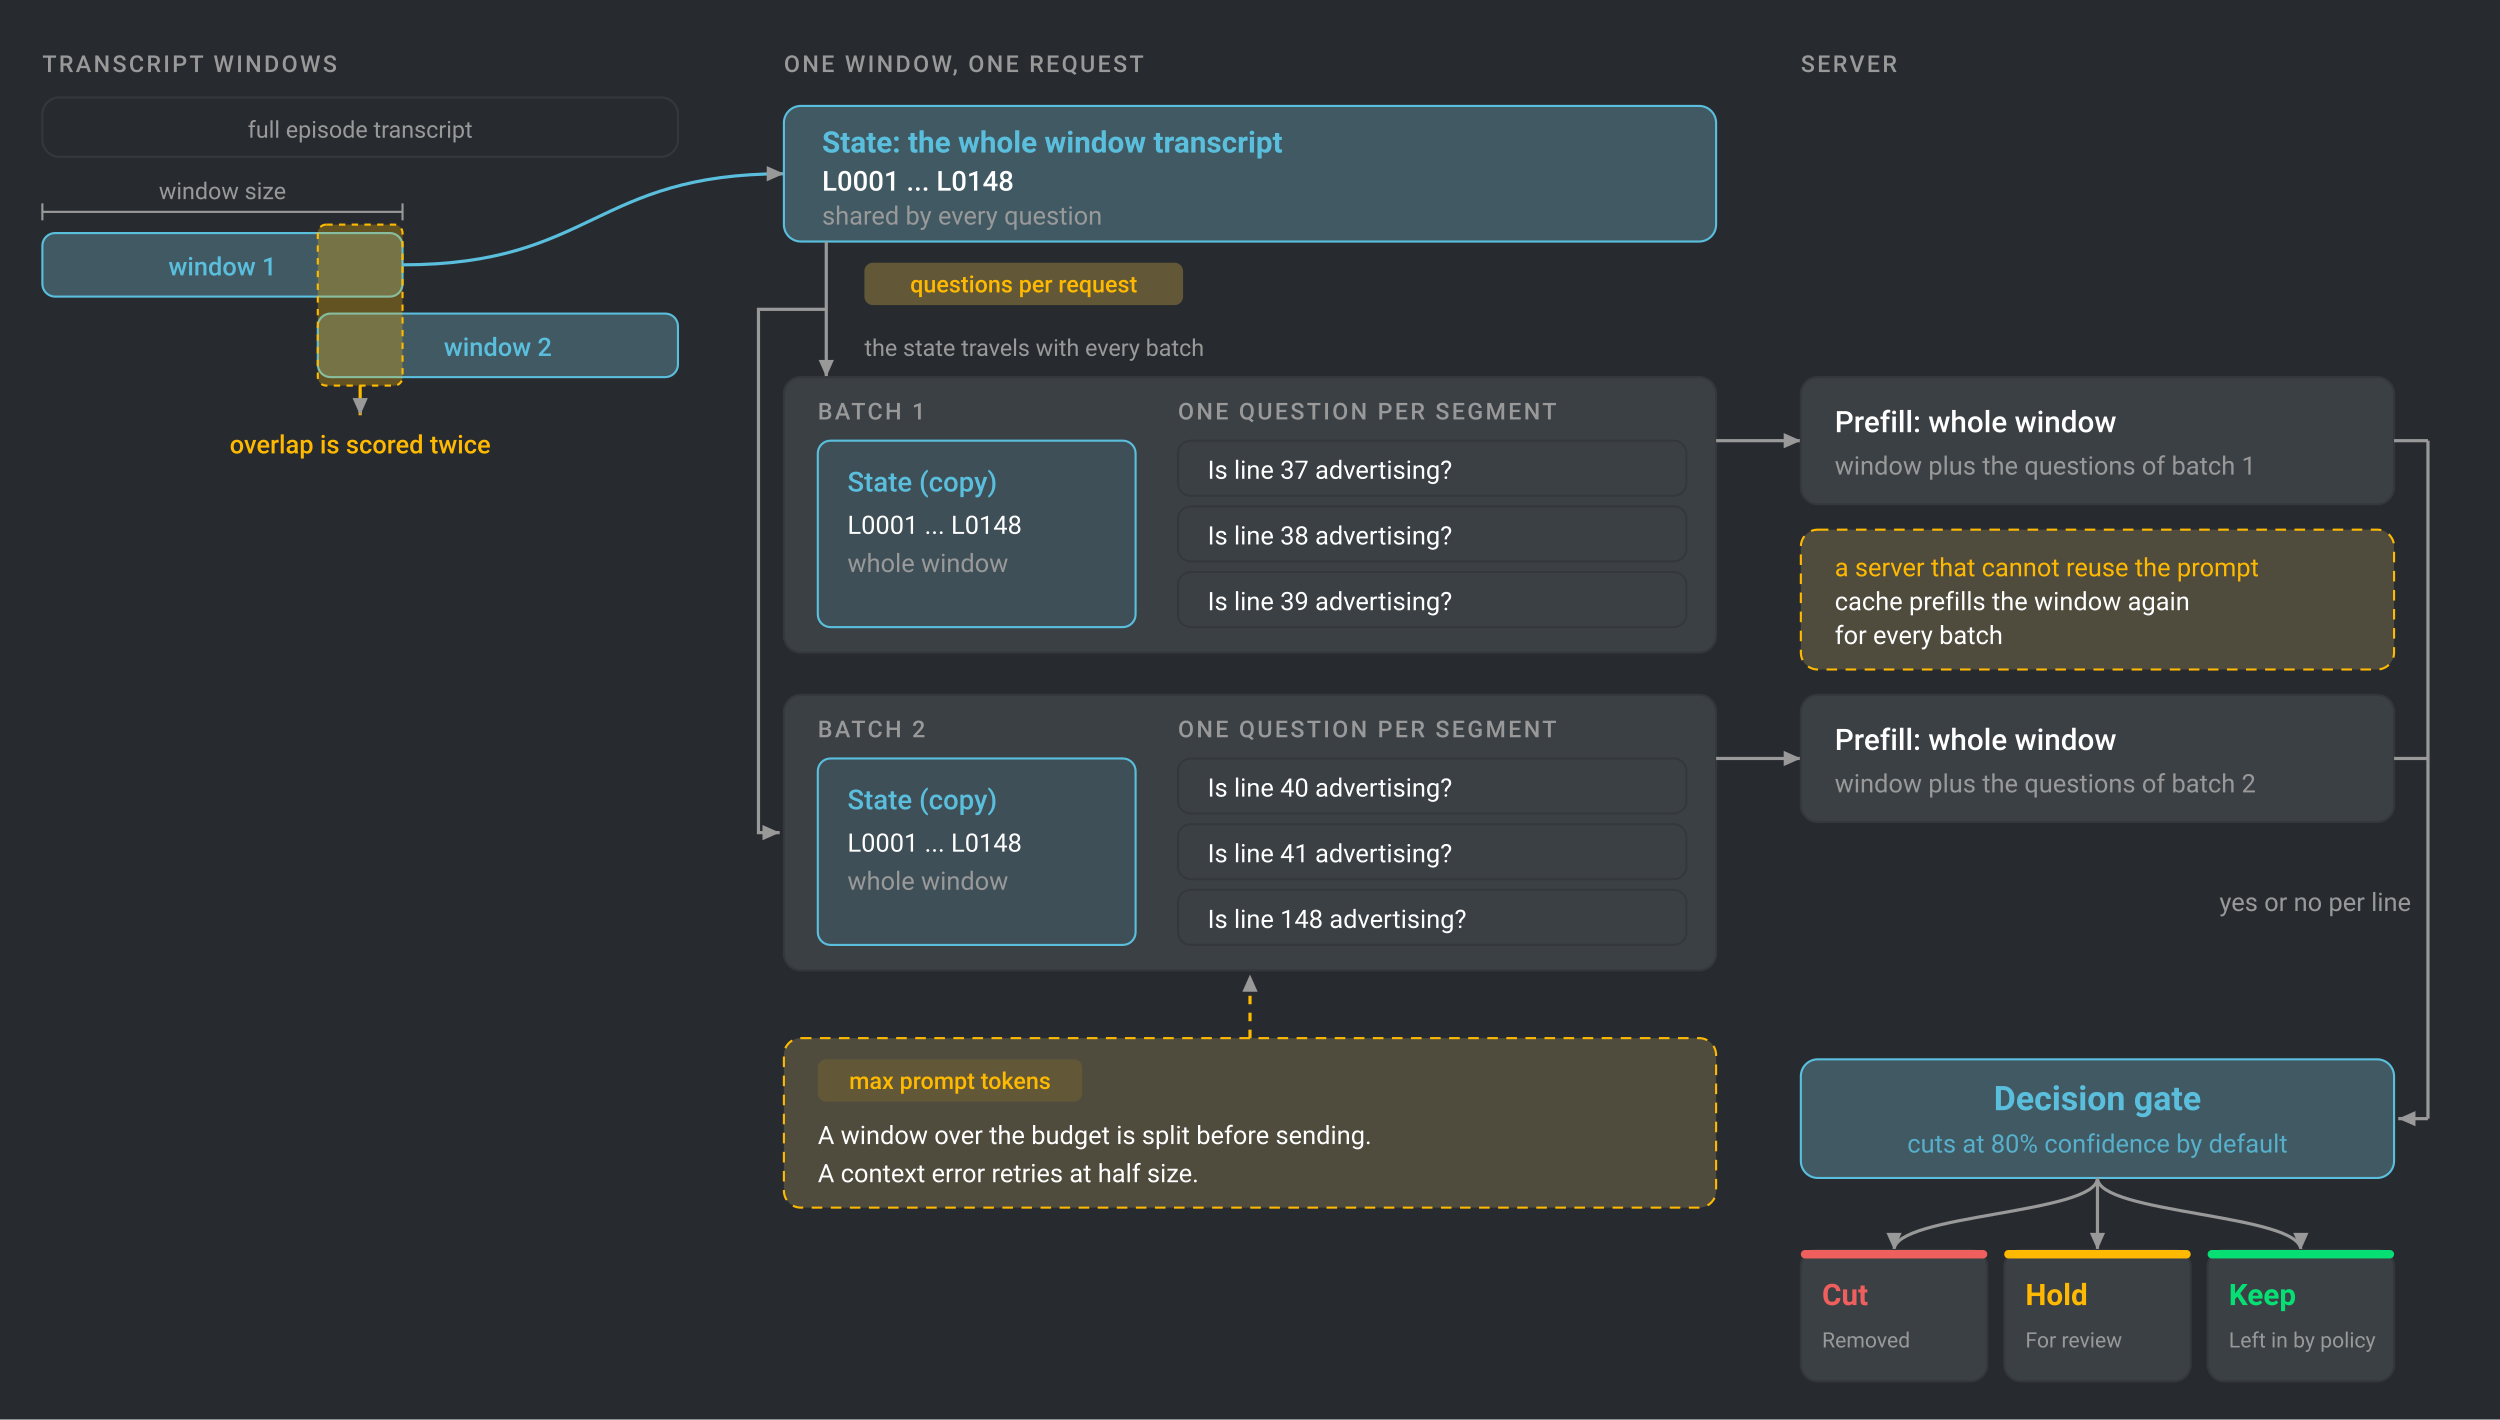
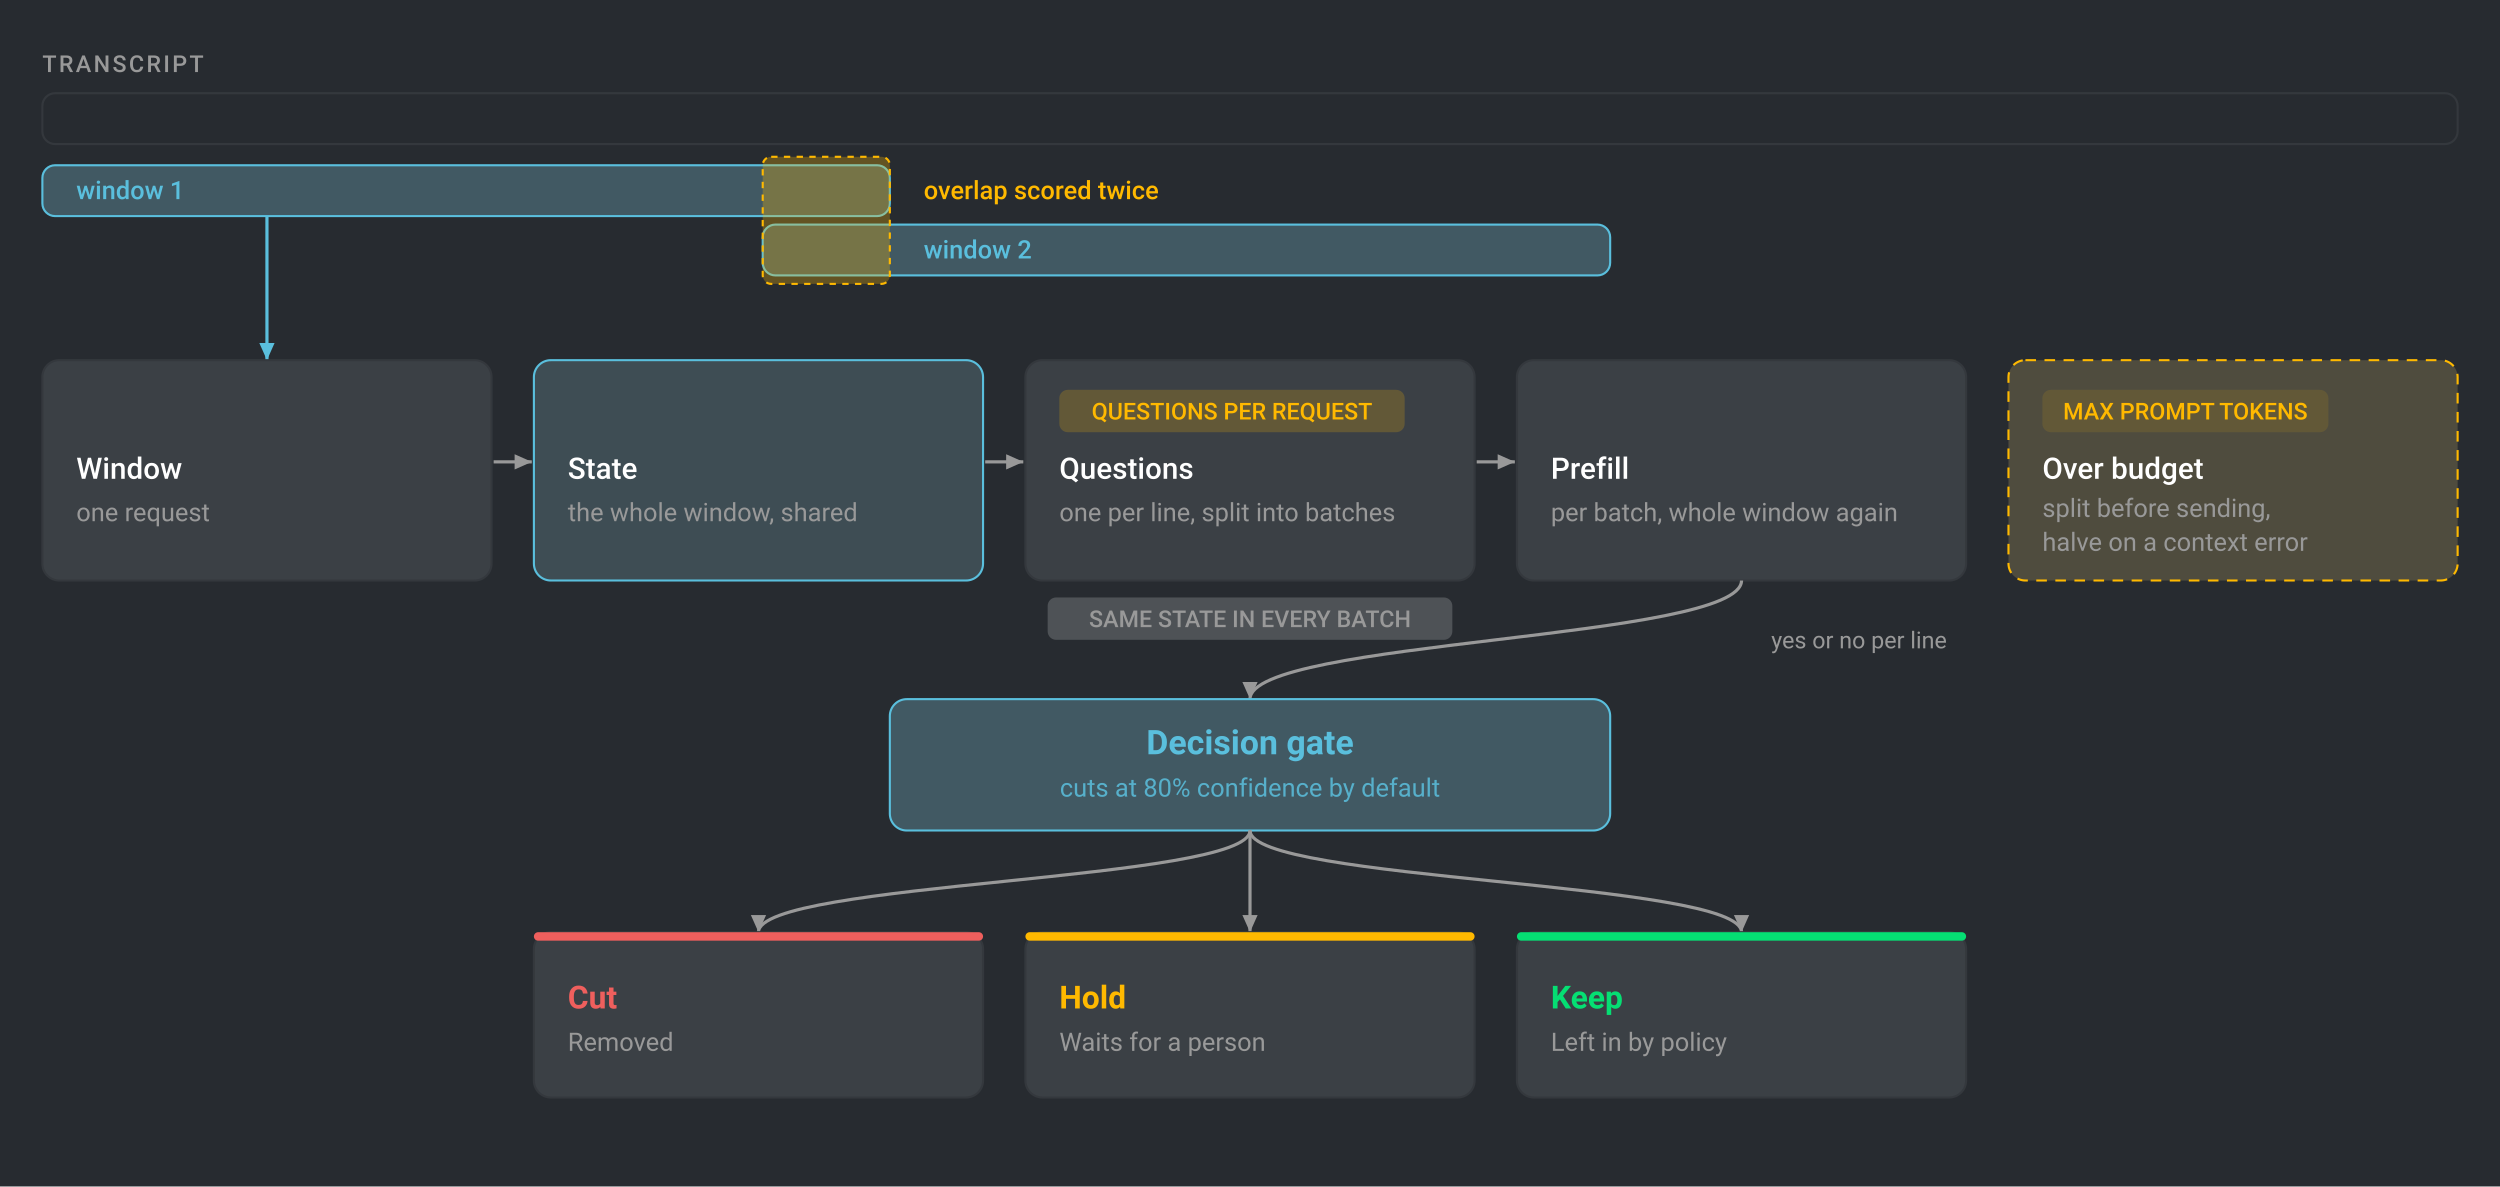
- <svg xmlns="http://www.w3.org/2000/svg" viewBox="0 0 1180 670" width="1180" height="670" role="img" aria-label="One detection window sent to System One as batched yes or no questions">
+ <svg xmlns="http://www.w3.org/2000/svg" viewBox="0 0 1180 560" width="1180" height="560" role="img" aria-label="One detection window scored by System One, one yes or no question per line">
  <defs>
    <marker id="ar" viewBox="0 0 10 10" refX="9" refY="5" markerWidth="6" markerHeight="6" orient="auto-start-reverse">
      <path d="M 0 1 L 9 5 L 0 9 z" fill="#999999" />
    </marker>
    <marker id="arp" viewBox="0 0 10 10" refX="9" refY="5" markerWidth="6" markerHeight="6" orient="auto-start-reverse">
      <path d="M 0 1 L 9 5 L 0 9 z" fill="#5ABFDD" />
    </marker>
    <pattern id="hatch" width="7" height="7" patternTransform="rotate(45)" patternUnits="userSpaceOnUse">
      <line x1="0" y1="0" x2="0" y2="7" stroke="#EF5F5D" stroke-width="2" opacity="0.28" />
    </pattern>
    <pattern id="hatchq" width="7" height="7" patternTransform="rotate(45)" patternUnits="userSpaceOnUse">
      <line x1="0" y1="0" x2="0" y2="7" stroke="#999999" stroke-width="2" opacity="0.20" />
    </pattern>
  </defs>
-   <rect width="1180" height="670" fill="#272B30" />
-   <text x="20" y="34" font-family="Roboto, -apple-system, BlinkMacSystemFont, 'Segoe UI', sans-serif" font-size="11" font-weight="500" fill="#999999" text-anchor="start" letter-spacing="0.1em">TRANSCRIPT WINDOWS</text>
-   <rect x="20" y="46" width="300" height="28" rx="8" fill="#272B30" stroke="#34383D" stroke-width="1" />
-   <text x="170" y="65" font-family="Roboto, -apple-system, BlinkMacSystemFont, 'Segoe UI', sans-serif" font-size="11" font-weight="400" fill="#999999" text-anchor="middle">full episode transcript</text>
-   <text x="105" y="94" font-family="Roboto, -apple-system, BlinkMacSystemFont, 'Segoe UI', sans-serif" font-size="11" font-weight="400" fill="#999999" text-anchor="middle">window size</text>
-   <path d="M 20 100 L 190 100 M 20 96 L 20 104 M 190 96 L 190 104" stroke="#999999" stroke-width="1" fill="none" />
-   <rect x="20" y="110" width="170" height="30" rx="6" fill="#415963" stroke="#5ABFDD" stroke-width="1" />
-   <text x="105" y="130" font-family="Roboto, -apple-system, BlinkMacSystemFont, 'Segoe UI', sans-serif" font-size="12" font-weight="500" fill="#5ABFDD" text-anchor="middle">window 1</text>
-   <rect x="150" y="148" width="170" height="30" rx="6" fill="#415963" stroke="#5ABFDD" stroke-width="1" />
-   <text x="235" y="168" font-family="Roboto, -apple-system, BlinkMacSystemFont, 'Segoe UI', sans-serif" font-size="12" font-weight="500" fill="#5ABFDD" text-anchor="middle">window 2</text>
-   <rect x="150" y="106" width="40" height="76" rx="4" fill="#FFB900" fill-opacity="0.28" stroke="#FFB900" stroke-width="1" stroke-dasharray="3 3" />
-   <path d="M 170 182 L 170 196" stroke="#FFB900" stroke-width="1.5" fill="none" marker-end="url(#ar)" />
-   <text x="170" y="214" font-family="Roboto, -apple-system, BlinkMacSystemFont, 'Segoe UI', sans-serif" font-size="12" font-weight="500" fill="#FFB900" text-anchor="middle">overlap is scored twice</text>
-   <path d="M 190 125 C 280.0 125, 280.0 82, 370 82" stroke="#5ABFDD" stroke-width="1.5" fill="none" marker-end="url(#ar)" />
-   <text x="370" y="34" font-family="Roboto, -apple-system, BlinkMacSystemFont, 'Segoe UI', sans-serif" font-size="11" font-weight="500" fill="#999999" text-anchor="start" letter-spacing="0.1em">ONE WINDOW, ONE REQUEST</text>
-   <rect x="370" y="50" width="440" height="64" rx="8" fill="#415963" stroke="#5ABFDD" stroke-width="1" />
-   <text x="388" y="72" font-family="Roboto, -apple-system, BlinkMacSystemFont, 'Segoe UI', sans-serif" font-size="14" font-weight="600" fill="#5ABFDD" text-anchor="start">State: the whole window transcript</text>
-   <text x="388" y="90" font-family="Roboto, -apple-system, BlinkMacSystemFont, 'Segoe UI', sans-serif" font-size="13" font-weight="500" fill="#FFFFFF" text-anchor="start">L0001 ... L0148</text>
-   <text x="388" y="106" font-family="Roboto, -apple-system, BlinkMacSystemFont, 'Segoe UI', sans-serif" font-size="12" font-weight="400" fill="#999999" text-anchor="start">shared by every question</text>
-   <path d="M 390 114 L 390 178" stroke="#999999" stroke-width="1.5" fill="none" marker-end="url(#ar)" />
-   <path d="M 390 146 L 358 146 L 358 393 L 368 393" stroke="#999999" stroke-width="1.5" fill="none" marker-end="url(#ar)" />
-   <rect x="408" y="124" width="150.4" height="20" rx="4" fill="#625837" stroke="none" stroke-width="0" />
-   <text x="483.2" y="138" font-family="Roboto, -apple-system, BlinkMacSystemFont, 'Segoe UI', sans-serif" font-size="11" font-weight="500" fill="#FFB900" text-anchor="middle">questions per request</text>
-   <text x="408" y="168" font-family="Roboto, -apple-system, BlinkMacSystemFont, 'Segoe UI', sans-serif" font-size="11" font-weight="400" fill="#999999" text-anchor="start">the state travels with every batch</text>
-   <rect x="370" y="178" width="440" height="130" rx="8" fill="#3B4045" stroke="#34383D" stroke-width="1" />
-   <text x="386" y="198" font-family="Roboto, -apple-system, BlinkMacSystemFont, 'Segoe UI', sans-serif" font-size="11" font-weight="500" fill="#999999" text-anchor="start" letter-spacing="0.1em">BATCH 1</text>
-   <text x="556" y="198" font-family="Roboto, -apple-system, BlinkMacSystemFont, 'Segoe UI', sans-serif" font-size="11" font-weight="500" fill="#999999" text-anchor="start" letter-spacing="0.1em">ONE QUESTION PER SEGMENT</text>
-   <rect x="386" y="208" width="150" height="88" rx="6" fill="#3F4F57" stroke="#5ABFDD" stroke-width="1" />
-   <text x="400" y="232" font-family="Roboto, -apple-system, BlinkMacSystemFont, 'Segoe UI', sans-serif" font-size="13" font-weight="500" fill="#5ABFDD" text-anchor="start">State (copy)</text>
-   <text x="400" y="252" font-family="Roboto, -apple-system, BlinkMacSystemFont, 'Segoe UI', sans-serif" font-size="12" font-weight="400" fill="#FFFFFF" text-anchor="start">L0001 ... L0148</text>
-   <text x="400" y="270" font-family="Roboto, -apple-system, BlinkMacSystemFont, 'Segoe UI', sans-serif" font-size="12" font-weight="400" fill="#999999" text-anchor="start">whole window</text>
-   <rect x="556" y="208" width="240" height="26" rx="6" fill="#3B4045" stroke="#34383D" stroke-width="1" />
-   <text x="570" y="226" font-family="Roboto, -apple-system, BlinkMacSystemFont, 'Segoe UI', sans-serif" font-size="12" font-weight="400" fill="#FFFFFF" text-anchor="start">Is line 37 advertising?</text>
-   <rect x="556" y="239" width="240" height="26" rx="6" fill="#3B4045" stroke="#34383D" stroke-width="1" />
-   <text x="570" y="257" font-family="Roboto, -apple-system, BlinkMacSystemFont, 'Segoe UI', sans-serif" font-size="12" font-weight="400" fill="#FFFFFF" text-anchor="start">Is line 38 advertising?</text>
-   <rect x="556" y="270" width="240" height="26" rx="6" fill="#3B4045" stroke="#34383D" stroke-width="1" />
-   <text x="570" y="288" font-family="Roboto, -apple-system, BlinkMacSystemFont, 'Segoe UI', sans-serif" font-size="12" font-weight="400" fill="#FFFFFF" text-anchor="start">Is line 39 advertising?</text>
-   <rect x="370" y="328" width="440" height="130" rx="8" fill="#3B4045" stroke="#34383D" stroke-width="1" />
-   <text x="386" y="348" font-family="Roboto, -apple-system, BlinkMacSystemFont, 'Segoe UI', sans-serif" font-size="11" font-weight="500" fill="#999999" text-anchor="start" letter-spacing="0.1em">BATCH 2</text>
-   <text x="556" y="348" font-family="Roboto, -apple-system, BlinkMacSystemFont, 'Segoe UI', sans-serif" font-size="11" font-weight="500" fill="#999999" text-anchor="start" letter-spacing="0.1em">ONE QUESTION PER SEGMENT</text>
-   <rect x="386" y="358" width="150" height="88" rx="6" fill="#3F4F57" stroke="#5ABFDD" stroke-width="1" />
-   <text x="400" y="382" font-family="Roboto, -apple-system, BlinkMacSystemFont, 'Segoe UI', sans-serif" font-size="13" font-weight="500" fill="#5ABFDD" text-anchor="start">State (copy)</text>
-   <text x="400" y="402" font-family="Roboto, -apple-system, BlinkMacSystemFont, 'Segoe UI', sans-serif" font-size="12" font-weight="400" fill="#FFFFFF" text-anchor="start">L0001 ... L0148</text>
-   <text x="400" y="420" font-family="Roboto, -apple-system, BlinkMacSystemFont, 'Segoe UI', sans-serif" font-size="12" font-weight="400" fill="#999999" text-anchor="start">whole window</text>
-   <rect x="556" y="358" width="240" height="26" rx="6" fill="#3B4045" stroke="#34383D" stroke-width="1" />
-   <text x="570" y="376" font-family="Roboto, -apple-system, BlinkMacSystemFont, 'Segoe UI', sans-serif" font-size="12" font-weight="400" fill="#FFFFFF" text-anchor="start">Is line 40 advertising?</text>
-   <rect x="556" y="389" width="240" height="26" rx="6" fill="#3B4045" stroke="#34383D" stroke-width="1" />
-   <text x="570" y="407" font-family="Roboto, -apple-system, BlinkMacSystemFont, 'Segoe UI', sans-serif" font-size="12" font-weight="400" fill="#FFFFFF" text-anchor="start">Is line 41 advertising?</text>
-   <rect x="556" y="420" width="240" height="26" rx="6" fill="#3B4045" stroke="#34383D" stroke-width="1" />
-   <text x="570" y="438" font-family="Roboto, -apple-system, BlinkMacSystemFont, 'Segoe UI', sans-serif" font-size="12" font-weight="400" fill="#FFFFFF" text-anchor="start">Is line 148 advertising?</text>
-   <text x="850" y="34" font-family="Roboto, -apple-system, BlinkMacSystemFont, 'Segoe UI', sans-serif" font-size="11" font-weight="500" fill="#999999" text-anchor="start" letter-spacing="0.1em">SERVER</text>
-   <path d="M 810 208 L 850 208" stroke="#999999" stroke-width="1.5" fill="none" marker-end="url(#ar)" />
-   <rect x="850" y="178" width="280" height="60" rx="8" fill="#3B4045" stroke="#34383D" stroke-width="1" />
-   <text x="866" y="204" font-family="Roboto, -apple-system, BlinkMacSystemFont, 'Segoe UI', sans-serif" font-size="14" font-weight="500" fill="#FFFFFF" text-anchor="start">Prefill: whole window</text>
-   <text x="866" y="224" font-family="Roboto, -apple-system, BlinkMacSystemFont, 'Segoe UI', sans-serif" font-size="12" font-weight="400" fill="#999999" text-anchor="start">window plus the questions of batch 1</text>
-   <path d="M 1130 208 L 1146 208" stroke="#999999" stroke-width="1.5" fill="none" />
-   <path d="M 810 358 L 850 358" stroke="#999999" stroke-width="1.5" fill="none" marker-end="url(#ar)" />
-   <rect x="850" y="328" width="280" height="60" rx="8" fill="#3B4045" stroke="#34383D" stroke-width="1" />
-   <text x="866" y="354" font-family="Roboto, -apple-system, BlinkMacSystemFont, 'Segoe UI', sans-serif" font-size="14" font-weight="500" fill="#FFFFFF" text-anchor="start">Prefill: whole window</text>
-   <text x="866" y="374" font-family="Roboto, -apple-system, BlinkMacSystemFont, 'Segoe UI', sans-serif" font-size="12" font-weight="400" fill="#999999" text-anchor="start">window plus the questions of batch 2</text>
-   <path d="M 1130 358 L 1146 358" stroke="#999999" stroke-width="1.5" fill="none" />
-   <rect x="850" y="250" width="280" height="66" rx="8" fill="#4F4C3E" stroke="#FFB900" stroke-width="1" stroke-dasharray="5 4" />
-   <text x="866" y="272" font-family="Roboto, -apple-system, BlinkMacSystemFont, 'Segoe UI', sans-serif" font-size="12" font-weight="400" fill="#FFB900" text-anchor="start">a server that cannot reuse the prompt</text>
-   <text x="866" y="288" font-family="Roboto, -apple-system, BlinkMacSystemFont, 'Segoe UI', sans-serif" font-size="12" font-weight="400" fill="#FFFFFF" text-anchor="start">cache prefills the window again</text>
-   <text x="866" y="304" font-family="Roboto, -apple-system, BlinkMacSystemFont, 'Segoe UI', sans-serif" font-size="12" font-weight="400" fill="#FFFFFF" text-anchor="start">for every batch</text>
-   <path d="M 1146 208 L 1146 528" stroke="#999999" stroke-width="1.5" fill="none" />
-   <text x="1138" y="430" font-family="Roboto, -apple-system, BlinkMacSystemFont, 'Segoe UI', sans-serif" font-size="12" font-weight="400" fill="#999999" text-anchor="end">yes or no per line</text>
-   <path d="M 1146 528 L 1132 528" stroke="#999999" stroke-width="1.5" fill="none" marker-end="url(#ar)" />
-   <rect x="850" y="500" width="280" height="56" rx="8" fill="#415963" stroke="#5ABFDD" stroke-width="1" />
-   <text x="990" y="524" font-family="Roboto, -apple-system, BlinkMacSystemFont, 'Segoe UI', sans-serif" font-size="16" font-weight="600" fill="#5ABFDD" text-anchor="middle">Decision gate</text>
-   <text x="990" y="544" font-family="Roboto, -apple-system, BlinkMacSystemFont, 'Segoe UI', sans-serif" font-size="12" font-weight="400" fill="#5ABFDD" text-anchor="middle" opacity="0.85">cuts at 80% confidence by default</text>
-   <path d="M 990 556 C 990 573.0, 894 573.0, 894 590" stroke="#999999" stroke-width="1.5" fill="none" marker-end="url(#ar)" />
-   <rect x="850" y="590" width="88" height="62" rx="8" fill="#3B4045" stroke="#34383D" stroke-width="1" />
-   <rect x="850" y="590" width="88" height="4" fill="#EF5F5D" rx="2" />
-   <text x="860" y="616" font-family="Roboto, -apple-system, BlinkMacSystemFont, 'Segoe UI', sans-serif" font-size="14" font-weight="600" fill="#EF5F5D" text-anchor="start">Cut</text>
-   <text x="860" y="636" font-family="Roboto, -apple-system, BlinkMacSystemFont, 'Segoe UI', sans-serif" font-size="10" font-weight="400" fill="#999999" text-anchor="start">Removed</text>
-   <path d="M 990 556 C 990 573.0, 990 573.0, 990 590" stroke="#999999" stroke-width="1.5" fill="none" marker-end="url(#ar)" />
-   <rect x="946" y="590" width="88" height="62" rx="8" fill="#3B4045" stroke="#34383D" stroke-width="1" />
-   <rect x="946" y="590" width="88" height="4" fill="#FFB900" rx="2" />
-   <text x="956" y="616" font-family="Roboto, -apple-system, BlinkMacSystemFont, 'Segoe UI', sans-serif" font-size="14" font-weight="600" fill="#FFB900" text-anchor="start">Hold</text>
-   <text x="956" y="636" font-family="Roboto, -apple-system, BlinkMacSystemFont, 'Segoe UI', sans-serif" font-size="10" font-weight="400" fill="#999999" text-anchor="start">For review</text>
-   <path d="M 990 556 C 990 573.0, 1086 573.0, 1086 590" stroke="#999999" stroke-width="1.5" fill="none" marker-end="url(#ar)" />
-   <rect x="1042" y="590" width="88" height="62" rx="8" fill="#3B4045" stroke="#34383D" stroke-width="1" />
-   <rect x="1042" y="590" width="88" height="4" fill="#05DF73" rx="2" />
-   <text x="1052" y="616" font-family="Roboto, -apple-system, BlinkMacSystemFont, 'Segoe UI', sans-serif" font-size="14" font-weight="600" fill="#05DF73" text-anchor="start">Keep</text>
-   <text x="1052" y="636" font-family="Roboto, -apple-system, BlinkMacSystemFont, 'Segoe UI', sans-serif" font-size="10" font-weight="400" fill="#999999" text-anchor="start">Left in by policy</text>
-   <rect x="370" y="490" width="440" height="80" rx="8" fill="#4F4C3E" stroke="#FFB900" stroke-width="1" stroke-dasharray="5 4" />
-   <rect x="386" y="500" width="124.8" height="20" rx="4" fill="#625837" stroke="none" stroke-width="0" />
-   <text x="448.4" y="514" font-family="Roboto, -apple-system, BlinkMacSystemFont, 'Segoe UI', sans-serif" font-size="11" font-weight="500" fill="#FFB900" text-anchor="middle">max prompt tokens</text>
-   <text x="386" y="540" font-family="Roboto, -apple-system, BlinkMacSystemFont, 'Segoe UI', sans-serif" font-size="12" font-weight="400" fill="#FFFFFF" text-anchor="start">A window over the budget is split before sending.</text>
-   <text x="386" y="558" font-family="Roboto, -apple-system, BlinkMacSystemFont, 'Segoe UI', sans-serif" font-size="12" font-weight="400" fill="#FFFFFF" text-anchor="start">A context error retries at half size.</text>
-   <path d="M 590 490 L 590 460" stroke="#FFB900" stroke-width="1.5" fill="none" marker-end="url(#ar)" stroke-dasharray="4 4" />
+   <rect width="1180" height="560" fill="#272B30" />
+   <text x="20" y="34" font-family="Roboto, -apple-system, BlinkMacSystemFont, 'Segoe UI', sans-serif" font-size="11" font-weight="500" fill="#999999" text-anchor="start" letter-spacing="0.1em">TRANSCRIPT</text>
+   <rect x="20" y="44" width="1140" height="24" rx="6" fill="#272B30" stroke="#34383D" stroke-width="1" />
+   <rect x="20" y="78" width="400" height="24" rx="6" fill="#415963" stroke="#5ABFDD" stroke-width="1" />
+   <text x="36" y="94" font-family="Roboto, -apple-system, BlinkMacSystemFont, 'Segoe UI', sans-serif" font-size="12" font-weight="500" fill="#5ABFDD" text-anchor="start">window 1</text>
+   <rect x="360" y="106" width="400" height="24" rx="6" fill="#415963" stroke="#5ABFDD" stroke-width="1" />
+   <text x="436" y="122" font-family="Roboto, -apple-system, BlinkMacSystemFont, 'Segoe UI', sans-serif" font-size="12" font-weight="500" fill="#5ABFDD" text-anchor="start">window 2</text>
+   <rect x="360" y="74" width="60" height="60" rx="4" fill="#FFB900" fill-opacity="0.28" stroke="#FFB900" stroke-width="1" stroke-dasharray="3 3" />
+   <text x="436" y="94" font-family="Roboto, -apple-system, BlinkMacSystemFont, 'Segoe UI', sans-serif" font-size="12" font-weight="500" fill="#FFB900" text-anchor="start">overlap scored twice</text>
+   <path d="M 126 102 L 126 170" stroke="#5ABFDD" stroke-width="1.5" fill="none" marker-end="url(#arp)" />
+   <rect x="20" y="170" width="212" height="104" rx="8" fill="#3B4045" stroke="#34383D" stroke-width="1" />
+   <text x="36" y="226" font-family="Roboto, -apple-system, BlinkMacSystemFont, 'Segoe UI', sans-serif" font-size="14" font-weight="500" fill="#FFFFFF" text-anchor="start">Window</text>
+   <text x="36" y="246" font-family="Roboto, -apple-system, BlinkMacSystemFont, 'Segoe UI', sans-serif" font-size="12" font-weight="400" fill="#999999" text-anchor="start">one request</text>
+   <path d="M 233 218 L 251 218" stroke="#999999" stroke-width="1.5" fill="none" marker-end="url(#ar)" />
+   <rect x="252" y="170" width="212" height="104" rx="8" fill="#3E4D54" stroke="#5ABFDD" stroke-width="1" />
+   <text x="268" y="226" font-family="Roboto, -apple-system, BlinkMacSystemFont, 'Segoe UI', sans-serif" font-size="14" font-weight="500" fill="#FFFFFF" text-anchor="start">State</text>
+   <text x="268" y="246" font-family="Roboto, -apple-system, BlinkMacSystemFont, 'Segoe UI', sans-serif" font-size="12" font-weight="400" fill="#999999" text-anchor="start">the whole window, shared</text>
+   <path d="M 465 218 L 483 218" stroke="#999999" stroke-width="1.5" fill="none" marker-end="url(#ar)" />
+   <rect x="484" y="170" width="212" height="104" rx="8" fill="#3B4045" stroke="#34383D" stroke-width="1" />
+   <rect x="500" y="184" width="163" height="20" rx="4" fill="#625837" stroke="none" stroke-width="0" />
+   <text x="581.5" y="198" font-family="Roboto, -apple-system, BlinkMacSystemFont, 'Segoe UI', sans-serif" font-size="11" font-weight="500" fill="#FFB900" text-anchor="middle">QUESTIONS PER REQUEST</text>
+   <text x="500" y="226" font-family="Roboto, -apple-system, BlinkMacSystemFont, 'Segoe UI', sans-serif" font-size="14" font-weight="500" fill="#FFFFFF" text-anchor="start">Questions</text>
+   <text x="500" y="246" font-family="Roboto, -apple-system, BlinkMacSystemFont, 'Segoe UI', sans-serif" font-size="12" font-weight="400" fill="#999999" text-anchor="start">one per line, split into batches</text>
+   <path d="M 697 218 L 715 218" stroke="#999999" stroke-width="1.5" fill="none" marker-end="url(#ar)" />
+   <rect x="716" y="170" width="212" height="104" rx="8" fill="#3B4045" stroke="#34383D" stroke-width="1" />
+   <text x="732" y="226" font-family="Roboto, -apple-system, BlinkMacSystemFont, 'Segoe UI', sans-serif" font-size="14" font-weight="500" fill="#FFFFFF" text-anchor="start">Prefill</text>
+   <text x="732" y="246" font-family="Roboto, -apple-system, BlinkMacSystemFont, 'Segoe UI', sans-serif" font-size="12" font-weight="400" fill="#999999" text-anchor="start">per batch, whole window again</text>
+   <rect x="494.5" y="282" width="191" height="20" rx="4" fill="#4E5256" stroke="none" stroke-width="0" />
+   <text x="590.0" y="296" font-family="Roboto, -apple-system, BlinkMacSystemFont, 'Segoe UI', sans-serif" font-size="11" font-weight="500" fill="#999999" text-anchor="middle">SAME STATE IN EVERY BATCH</text>
+   <rect x="948" y="170" width="212" height="104" rx="8" fill="#4F4C3E" stroke="#FFB900" stroke-width="1" stroke-dasharray="5 4" />
+   <rect x="964" y="184" width="135" height="20" rx="4" fill="#625837" stroke="none" stroke-width="0" />
+   <text x="1031.5" y="198" font-family="Roboto, -apple-system, BlinkMacSystemFont, 'Segoe UI', sans-serif" font-size="11" font-weight="500" fill="#FFB900" text-anchor="middle">MAX PROMPT TOKENS</text>
+   <text x="964" y="226" font-family="Roboto, -apple-system, BlinkMacSystemFont, 'Segoe UI', sans-serif" font-size="14" font-weight="500" fill="#FFFFFF" text-anchor="start">Over budget</text>
+   <text x="964" y="244" font-family="Roboto, -apple-system, BlinkMacSystemFont, 'Segoe UI', sans-serif" font-size="12" font-weight="400" fill="#999999" text-anchor="start">split before sending,</text>
+   <text x="964" y="260" font-family="Roboto, -apple-system, BlinkMacSystemFont, 'Segoe UI', sans-serif" font-size="12" font-weight="400" fill="#999999" text-anchor="start">halve on a context error</text>
+   <path d="M 822.0 274 C 822.0 302.0, 590 302.0, 590 330" stroke="#999999" stroke-width="1.5" fill="none" marker-end="url(#ar)" />
+   <text x="836.0" y="306" font-family="Roboto, -apple-system, BlinkMacSystemFont, 'Segoe UI', sans-serif" font-size="11" font-weight="400" fill="#999999" text-anchor="start">yes or no per line</text>
+   <rect x="420" y="330" width="340" height="62" rx="8" fill="#415963" stroke="#5ABFDD" stroke-width="1" />
+   <text x="590" y="356" font-family="Roboto, -apple-system, BlinkMacSystemFont, 'Segoe UI', sans-serif" font-size="16" font-weight="600" fill="#5ABFDD" text-anchor="middle">Decision gate</text>
+   <text x="590" y="376" font-family="Roboto, -apple-system, BlinkMacSystemFont, 'Segoe UI', sans-serif" font-size="12" font-weight="400" fill="#5ABFDD" text-anchor="middle" opacity="0.85">cuts at 80% confidence by default</text>
+   <path d="M 590 392 C 590 416.0, 358.0 416.0, 358.0 440" stroke="#999999" stroke-width="1.5" fill="none" marker-end="url(#ar)" />
+   <rect x="252" y="440" width="212" height="78" rx="8" fill="#3B4045" stroke="#34383D" stroke-width="1" />
+   <rect x="252" y="440" width="212" height="4" fill="#EF5F5D" rx="2" />
+   <text x="268" y="476" font-family="Roboto, -apple-system, BlinkMacSystemFont, 'Segoe UI', sans-serif" font-size="15" font-weight="600" fill="#EF5F5D" text-anchor="start">Cut</text>
+   <text x="268" y="496" font-family="Roboto, -apple-system, BlinkMacSystemFont, 'Segoe UI', sans-serif" font-size="12" font-weight="400" fill="#999999" text-anchor="start">Removed</text>
+   <path d="M 590 392 C 590 416.0, 590.0 416.0, 590.0 440" stroke="#999999" stroke-width="1.5" fill="none" marker-end="url(#ar)" />
+   <rect x="484" y="440" width="212" height="78" rx="8" fill="#3B4045" stroke="#34383D" stroke-width="1" />
+   <rect x="484" y="440" width="212" height="4" fill="#FFB900" rx="2" />
+   <text x="500" y="476" font-family="Roboto, -apple-system, BlinkMacSystemFont, 'Segoe UI', sans-serif" font-size="15" font-weight="600" fill="#FFB900" text-anchor="start">Hold</text>
+   <text x="500" y="496" font-family="Roboto, -apple-system, BlinkMacSystemFont, 'Segoe UI', sans-serif" font-size="12" font-weight="400" fill="#999999" text-anchor="start">Waits for a person</text>
+   <path d="M 590 392 C 590 416.0, 822.0 416.0, 822.0 440" stroke="#999999" stroke-width="1.5" fill="none" marker-end="url(#ar)" />
+   <rect x="716" y="440" width="212" height="78" rx="8" fill="#3B4045" stroke="#34383D" stroke-width="1" />
+   <rect x="716" y="440" width="212" height="4" fill="#05DF73" rx="2" />
+   <text x="732" y="476" font-family="Roboto, -apple-system, BlinkMacSystemFont, 'Segoe UI', sans-serif" font-size="15" font-weight="600" fill="#05DF73" text-anchor="start">Keep</text>
+   <text x="732" y="496" font-family="Roboto, -apple-system, BlinkMacSystemFont, 'Segoe UI', sans-serif" font-size="12" font-weight="400" fill="#999999" text-anchor="start">Left in by policy</text>
</svg>
